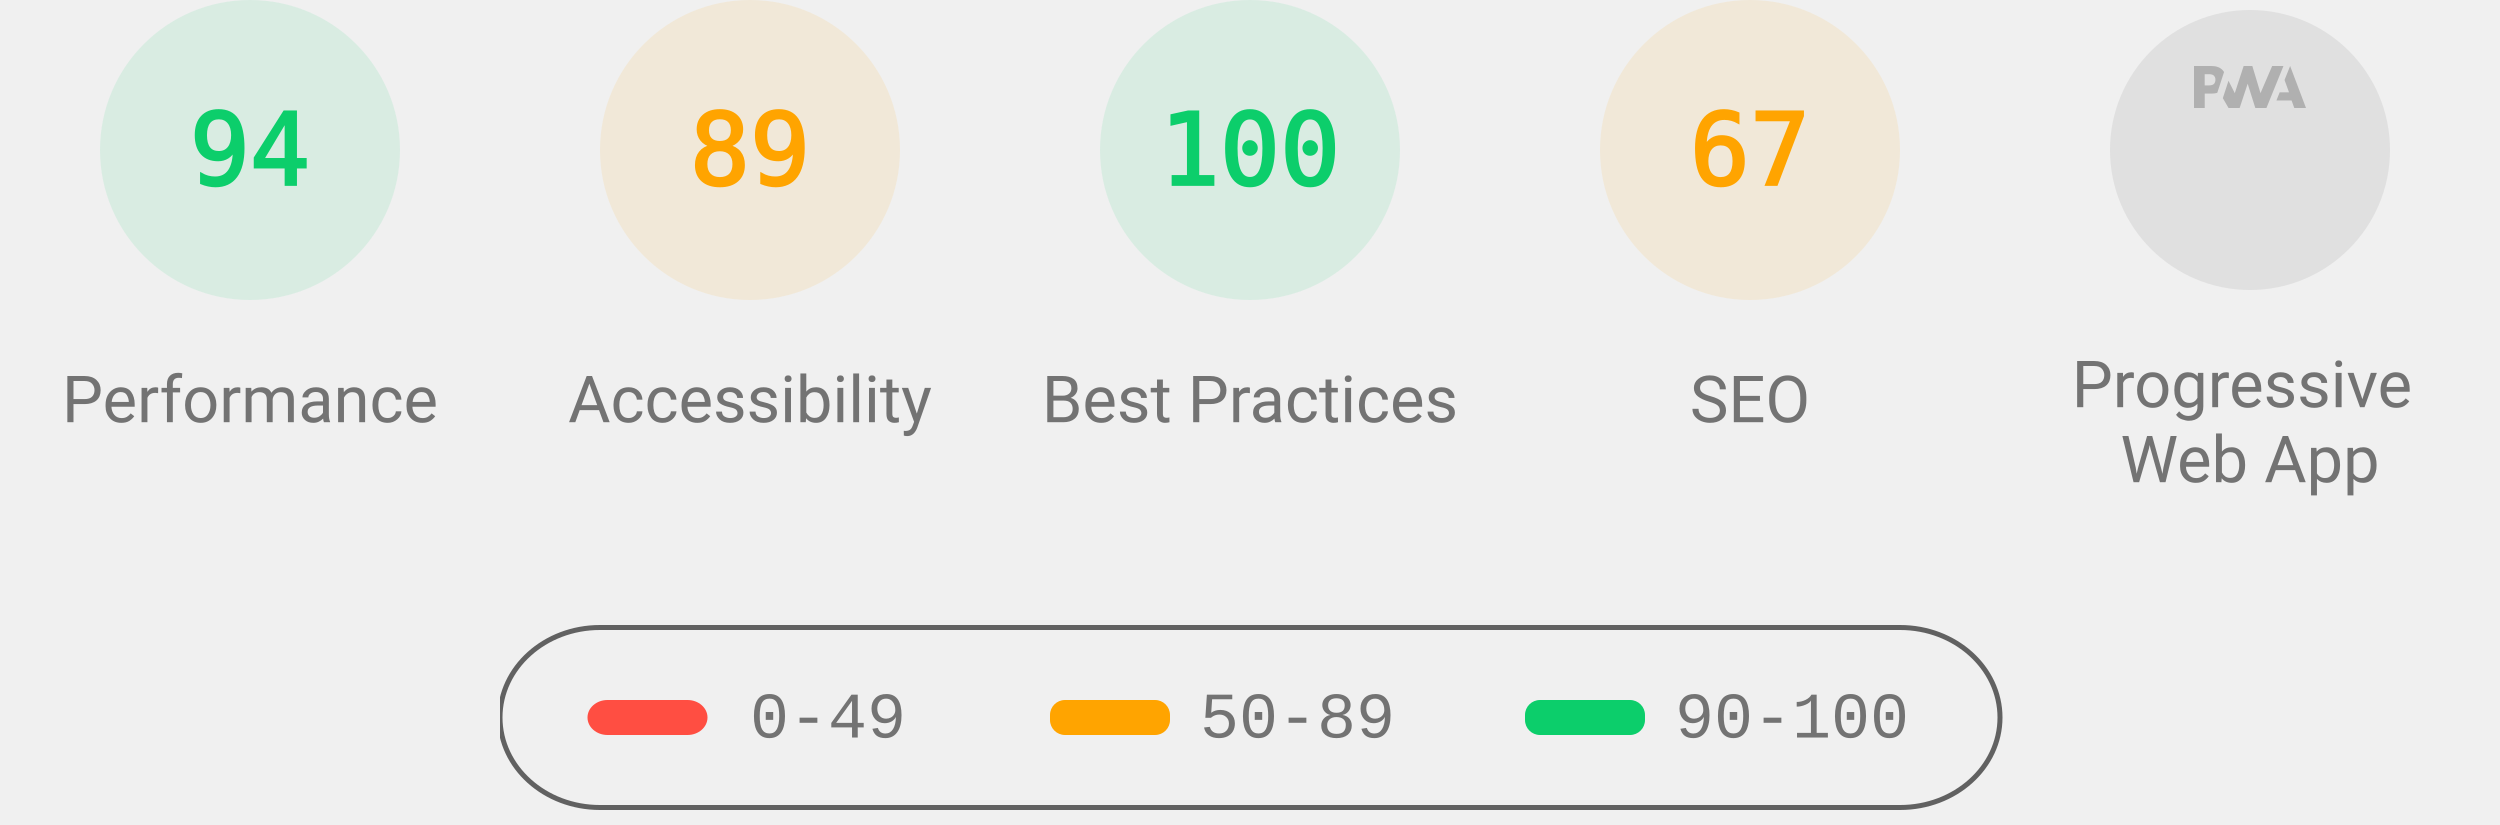
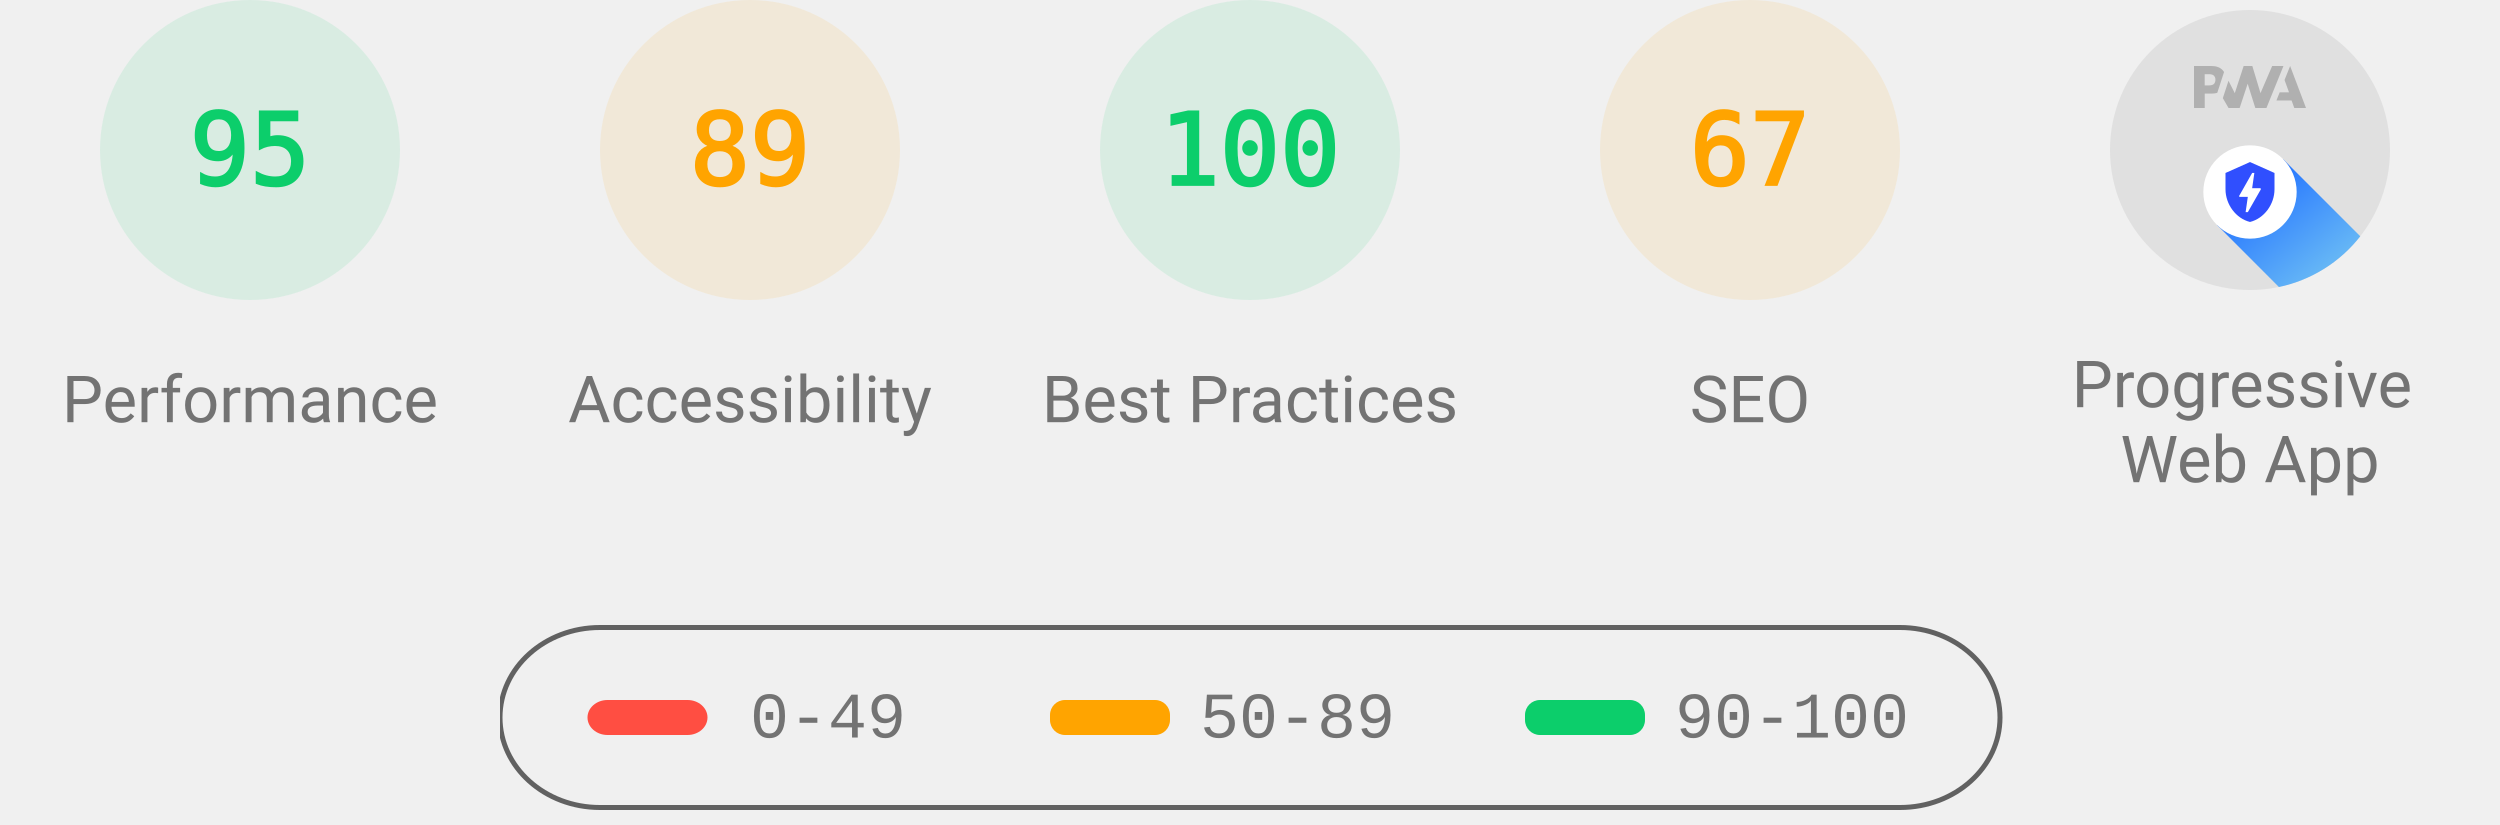
<svg xmlns="http://www.w3.org/2000/svg" class="theme--agnostic" fill="none" width="1000" height="330">
  <style>
			.gauge-base {
				opacity: 0.1
			}

			.gauge-arc {
				fill: none;
				animation-delay: 250ms;
				stroke-linecap: round;
				transform: rotate(-90deg);
				transform-origin: 100px 60px;
				animation: load-gauge 1s ease forwards
			}

			.guage-text {
				font-size: 40px;
				font-family: monospace;
				text-align: center
			}

			.guage-red {
				color: #ff4e42;
				fill: #ff4e42;
				stroke: #ff4e42
			}
			.guage-orange {
				color: #ffa400;
				fill: #ffa400;
				stroke: #ffa400
			}
			.guage-green {
				color: #0cce6b;
				fill: #0cce6b;
				stroke: #0cce6b
			}
			.theme--agnostic .guage-undefined {
				color: #5c5c5c;
				fill: #5c5c5c;
				stroke: #5c5c5c
			}
			.theme--light .guage-undefined {
				color: #1e1e1e;
				fill: #1e1e1e;
				stroke: #1e1e1e
			}
			.theme--dark .guage-undefined {
				color: #f5f5f5;
				fill: #f5f5f5;
				stroke: #f5f5f5
			}

			.guage-title {
				stroke: none;
				font-size: 26px;
				line-height: 26px;
				font-family: Roboto, Halvetica, Arial, sans-serif
			}
			.metric.guage-title {
				font-family: 'Courier New', Courier, monospace
			}
			.theme--agnostic .guage-title {
				color: #737373;
				fill: #737373
			}
			.theme--light .guage-title {
				color: #212121;
				fill: #212121
			}
			.theme--dark .guage-title {
				color: #f5f5f5;
				fill: #f5f5f5
			}

			@keyframes load-gauge {
				from {
					stroke-dasharray: 0 352.858
				}
			}
			.lh-gauge--pwa__disc {
				fill: #e0e0e0
			}
			.lh-gauge--pwa__logo {
				position: relative;
				fill: #b0b0b0
			}
			.lh-gauge--pwa__invisible {
				display: none
			}
			.lh-gauge--pwa__visible {
				display: inline
			}
			.guage-invisible {
				display: none
			}
			.lh-gauge--pwa__logo--primary-color {
				fill: #304ffe
			}
			.theme--agnostic .lh-gauge--pwa__logo--secondary-color {
				fill: #787878
			}
			.theme--light .lh-gauge--pwa__logo--secondary-color {
				fill: #3d3d3d
			}
			.theme--dark .lh-gauge--pwa__logo--secondary-color {
				fill: #d8b6b6
			}
			.theme--light #svg_2 {
				stroke: #00000022
			}
			.theme--agnostic #svg_2 {
				stroke: #616161
			}
			.theme--light #svg_2 {
				stroke: #00000022
			}
			.theme--dark #svg_2 {
				stroke: #f5f5f566
			}
		</style>
  <svg class="guage-div guage-perf guage-green" viewBox="0 0 200 200" width="200" height="200" x="0" y="0">
    <circle class="gauge-base" r="56" cx="100" cy="60" stroke-width="8" />
-     <circle class="gauge-arc guage-arc-1" r="56" cx="100" cy="60" stroke-width="8" style="stroke-dasharray: 330.747, 351.858;" />
-     <text class="guage-text" x="100px" y="60px" alignment-baseline="central" dominant-baseline="central" text-anchor="middle">94</text>
+     <circle class="gauge-arc guage-arc-1" r="56" cx="100" cy="60" stroke-width="8" style="stroke-dasharray: 334.265, 351.858;" />
+     <text class="guage-text" x="100px" y="60px" alignment-baseline="central" dominant-baseline="central" text-anchor="middle">95</text>
    <text class="guage-title" x="100px" y="160px" alignment-baseline="central" dominant-baseline="central" text-anchor="middle">Performance</text>
  </svg>,<svg class="guage-div guage-perf guage-orange" viewBox="0 0 200 200" width="200" height="200" x="200" y="0">
    <circle class="gauge-base" r="56" cx="100" cy="60" stroke-width="8" />
    <circle class="gauge-arc guage-arc-1" r="56" cx="100" cy="60" stroke-width="8" style="stroke-dasharray: 313.154, 351.858;" />
    <text class="guage-text" x="100px" y="60px" alignment-baseline="central" dominant-baseline="central" text-anchor="middle">89</text>
    <text class="guage-title" x="100px" y="160px" alignment-baseline="central" dominant-baseline="central" text-anchor="middle">Accessibility</text>
  </svg>,<svg class="guage-div guage-perf guage-green" viewBox="0 0 200 200" width="200" height="200" x="400" y="0">
    <circle class="gauge-base" r="56" cx="100" cy="60" stroke-width="8" />
    <circle class="gauge-arc guage-arc-1" r="56" cx="100" cy="60" stroke-width="8" style="stroke-dasharray: 351.858, 351.858;" />
    <text class="guage-text" x="100px" y="60px" alignment-baseline="central" dominant-baseline="central" text-anchor="middle">100</text>
    <text class="guage-title" x="100px" y="160px" alignment-baseline="central" dominant-baseline="central" text-anchor="middle">Best Practices</text>
  </svg>,<svg class="guage-div guage-perf guage-orange" viewBox="0 0 200 200" width="200" height="200" x="600" y="0">
    <circle class="gauge-base" r="56" cx="100" cy="60" stroke-width="8" />
    <circle class="gauge-arc guage-arc-1" r="56" cx="100" cy="60" stroke-width="8" style="stroke-dasharray: 235.745, 351.858;" />
    <text class="guage-text" x="100px" y="60px" alignment-baseline="central" dominant-baseline="central" text-anchor="middle">67</text>
    <text class="guage-title" x="100px" y="160px" alignment-baseline="central" dominant-baseline="central" text-anchor="middle">SEO</text>
  </svg>,<svg class="guage-div guage-pwa" viewBox="0 0 200 200" width="200" height="200" x="800" y="0">
    <svg viewBox="0 0 60 60" width="112" height="112" x="44" y="4">
      <defs>
        <linearGradient id="lh-gauge--pwa__check-circle__gradient-0" x1="50%" y1="0%" x2="50%" y2="100%">
          <stop stop-color="#00C852" offset="0%" />
          <stop stop-color="#009688" offset="100%" />
        </linearGradient>
        <linearGradient id="lh-gauge--pwa__installable__shadow-gradient-0" x1="76.056%" x2="24.111%" y1="82.995%" y2="24.735%">
          <stop stop-color="#A5D6A7" offset="0%" />
          <stop stop-color="#80CBC4" offset="100%" />
        </linearGradient>
        <linearGradient id="lh-gauge--pwa__fast-reliable__shadow-gradient-0" x1="76.056%" y1="82.995%" x2="25.678%" y2="26.493%">
          <stop stop-color="#64B5F6" offset="0%" />
          <stop stop-color="#2979FF" offset="100%" />
        </linearGradient>
        <g id="lh-gauge--pwa__fast-reliable-badge-0">
          <circle fill="#FFFFFF" cx="10" cy="10" r="10" />
          <path fill="#304FFE" d="M10 3.58l5.25 2.34v3.5c0 3.23-2.24 6.26-5.25 7-3.01-.74-5.25-3.77-5.25-7v-3.5L10 3.58zm-.47 10.74l2.76-4.83.03-.07c.04-.08 0-.24-.22-.24h-1.64l.47-3.26h-.47l-2.7 4.77c-.02.01.05-.1-.04.05-.09.16-.1.31.18.31h1.63l-.47 3.27h.47z" />
        </g>
        <g id="lh-gauge--pwa__installable-badge-0">
          <circle fill="#FFFFFF" cx="10" cy="10" r="10" />
          <path fill="#009688" d="M10 4.167A5.835 5.835 0 0 0 4.167 10 5.835 5.835 0 0 0 10 15.833 5.835 5.835 0 0 0 15.833 10 5.835 5.835 0 0 0 10 4.167zm2.917 6.416h-2.334v2.334H9.417v-2.334H7.083V9.417h2.334V7.083h1.166v2.334h2.334v1.166z" />
        </g>
      </defs>
      <g stroke="none" fill-rule="nonzero">
        <circle class="lh-gauge--pwa__disc" cx="30" cy="30" r="30" />
        <g class="lh-gauge--pwa__logo">
          <path d="M35.66 19.39l.7-1.75h2L37.4 15 38.6 12l3.4 9h-2.51l-.58-1.61z" />
          <path d="M33.52 21l3.65-9h-2.42l-2.5 5.82L30.5 12h-1.86l-1.9 5.82-1.35-2.65-1.21 3.72L25.4 21h2.38l1.72-5.2 1.64 5.2z" />
          <path fill-rule="nonzero" d="M20.3 17.91h1.48c.45 0 .85-.05 1.2-.15l.39-1.18 1.07-3.3a2.64 2.64 0 0 0-.28-.37c-.55-.6-1.36-.91-2.42-.91H18v9h2.3V17.9zm1.96-3.84c.22.22.33.5.33.87 0 .36-.1.65-.29.87-.2.23-.59.35-1.15.35h-.86v-2.41h.87c.52 0 .89.1 1.1.32z" />
        </g>
        <rect class="lh-gauge--pwa__component lh-gauge--pwa__na-line lh-gauge--pwa__invisible" fill="#FFFFFF" x="20" y="32" width="20" height="4" rx="2" />
-         <g class="lh-gauge--pwa__component lh-gauge--pwa__fast-reliable-badge lh-gauge--pwa__invisible" transform="translate(20, 29)">
+         <g class="lh-gauge--pwa__component lh-gauge--pwa__fast-reliable-badge lh-gauge--pwa__visible" transform="translate(20, 29)">
          <path fill="url(#lh-gauge--pwa__fast-reliable__shadow-gradient-0)" d="M33.63 19.49A30 30 0 0 1 16.2 30.36L3 17.14 17.14 3l16.49 16.49z" />
          <use href="#lh-gauge--pwa__fast-reliable-badge-0" />
        </g>
        <g class="lh-gauge--pwa__component lh-gauge--pwa__installable-badge lh-gauge--pwa__invisible" transform="translate(20, 29)">
          <path fill="url(#lh-gauge--pwa__installable__shadow-gradient-0)" d="M33.629 19.487c-4.272 5.453-10.391 9.39-17.415 10.869L3 17.142 17.142 3 33.63 19.487z" />
          <use href="#lh-gauge--pwa__installable-badge-0" />
        </g>
        <g class="lh-gauge--pwa__component lh-gauge--pwa__fast-reliable-installable-badges lh-gauge--pwa__invisible">
          <g transform="translate(8, 29)">
            <path fill="url(#lh-gauge--pwa__fast-reliable__shadow-gradient-0)" d="M16.321 30.463L3 17.143 17.142 3l22.365 22.365A29.864 29.864 0 0 1 22 31c-1.942 0-3.84-.184-5.679-.537z" />
            <use href="#lh-gauge--pwa__fast-reliable-badge-0" />
          </g>
          <g transform="translate(32, 29)">
            <path fill="url(#lh-gauge--pwa__installable__shadow-gradient-0)" d="M25.982 11.84a30.107 30.107 0 0 1-13.08 15.203L3 17.143 17.142 3l8.84 8.84z" />
            <use href="#lh-gauge--pwa__installable-badge-0" />
          </g>
        </g>
        <g class="lh-gauge--pwa__component lh-gauge--pwa__check-circle lh-gauge--pwa__invisible" transform="translate(18, 28)">
          <circle fill="#FFFFFF" cx="12" cy="12" r="12" />
          <path fill="url(#lh-gauge--pwa__check-circle__gradient-0)" d="M12 2a10 10 0 1 0 0 20 10 10 0 0 0 0-20zm-2 15l-5-5 1.41-1.41L10 14.17l7.59-7.59L19 8l-9 9z" />
        </g>
      </g>
    </svg>
    <text class="guage-title" y="160px" alignment-baseline="central" dominant-baseline="central" text-anchor="middle">
      <tspan x="100px" dy="-6px">Progressive</tspan>
      <tspan x="100px" dy="30px">Web App</tspan>
    </text>
  </svg>
  <svg width="604" height="76" x="200" y="250">
    <g>
      <rect fill="none" id="canvas_background" height="80" width="604" y="-1" x="-1" />
      <g display="none" overflow="visible" y="0" x="0" height="100%" width="100%" id="canvasGrid">
        <rect fill="url(#gridpattern)" stroke-width="0" y="0" x="0" height="100%" width="100%" />
      </g>
    </g>
    <g>
      <rect fill-opacity="0" stroke-width="2" rx="40" id="svg_2" height="72" width="600" y="1" x="0" fill="#000000" />
      <rect stroke="#000" rx="8" id="svg_3" height="14" width="48" y="30" x="35" stroke-opacity="null" stroke-width="0" fill="#ff4e42" />
      <rect stroke="#000" rx="6" id="svg_4" height="14" width="48" y="30" x="220" stroke-opacity="null" stroke-width="0" fill="#ffa400" />
      <rect stroke="#000" rx="6" id="svg_5" height="14" width="48" y="30" x="410" stroke-opacity="null" stroke-width="0" fill="#0cce6b" />
      <text class="metric guage-title" xml:space="preserve" text-anchor="start" font-size="26" id="svg_6" y="45" x="100" stroke-opacity="null" stroke-width="0" stroke="#000">0-49</text>
      <text class="metric guage-title" xml:space="preserve" text-anchor="start" font-size="26" id="svg_7" y="45" x="280" stroke-opacity="null" stroke-width="0" stroke="#000">50-89</text>
      <text class="metric guage-title" xml:space="preserve" text-anchor="start" font-size="26" id="svg_8" y="45" x="470" stroke-opacity="null" stroke-width="0" stroke="#000">90-100</text>
    </g>
  </svg>
</svg>
